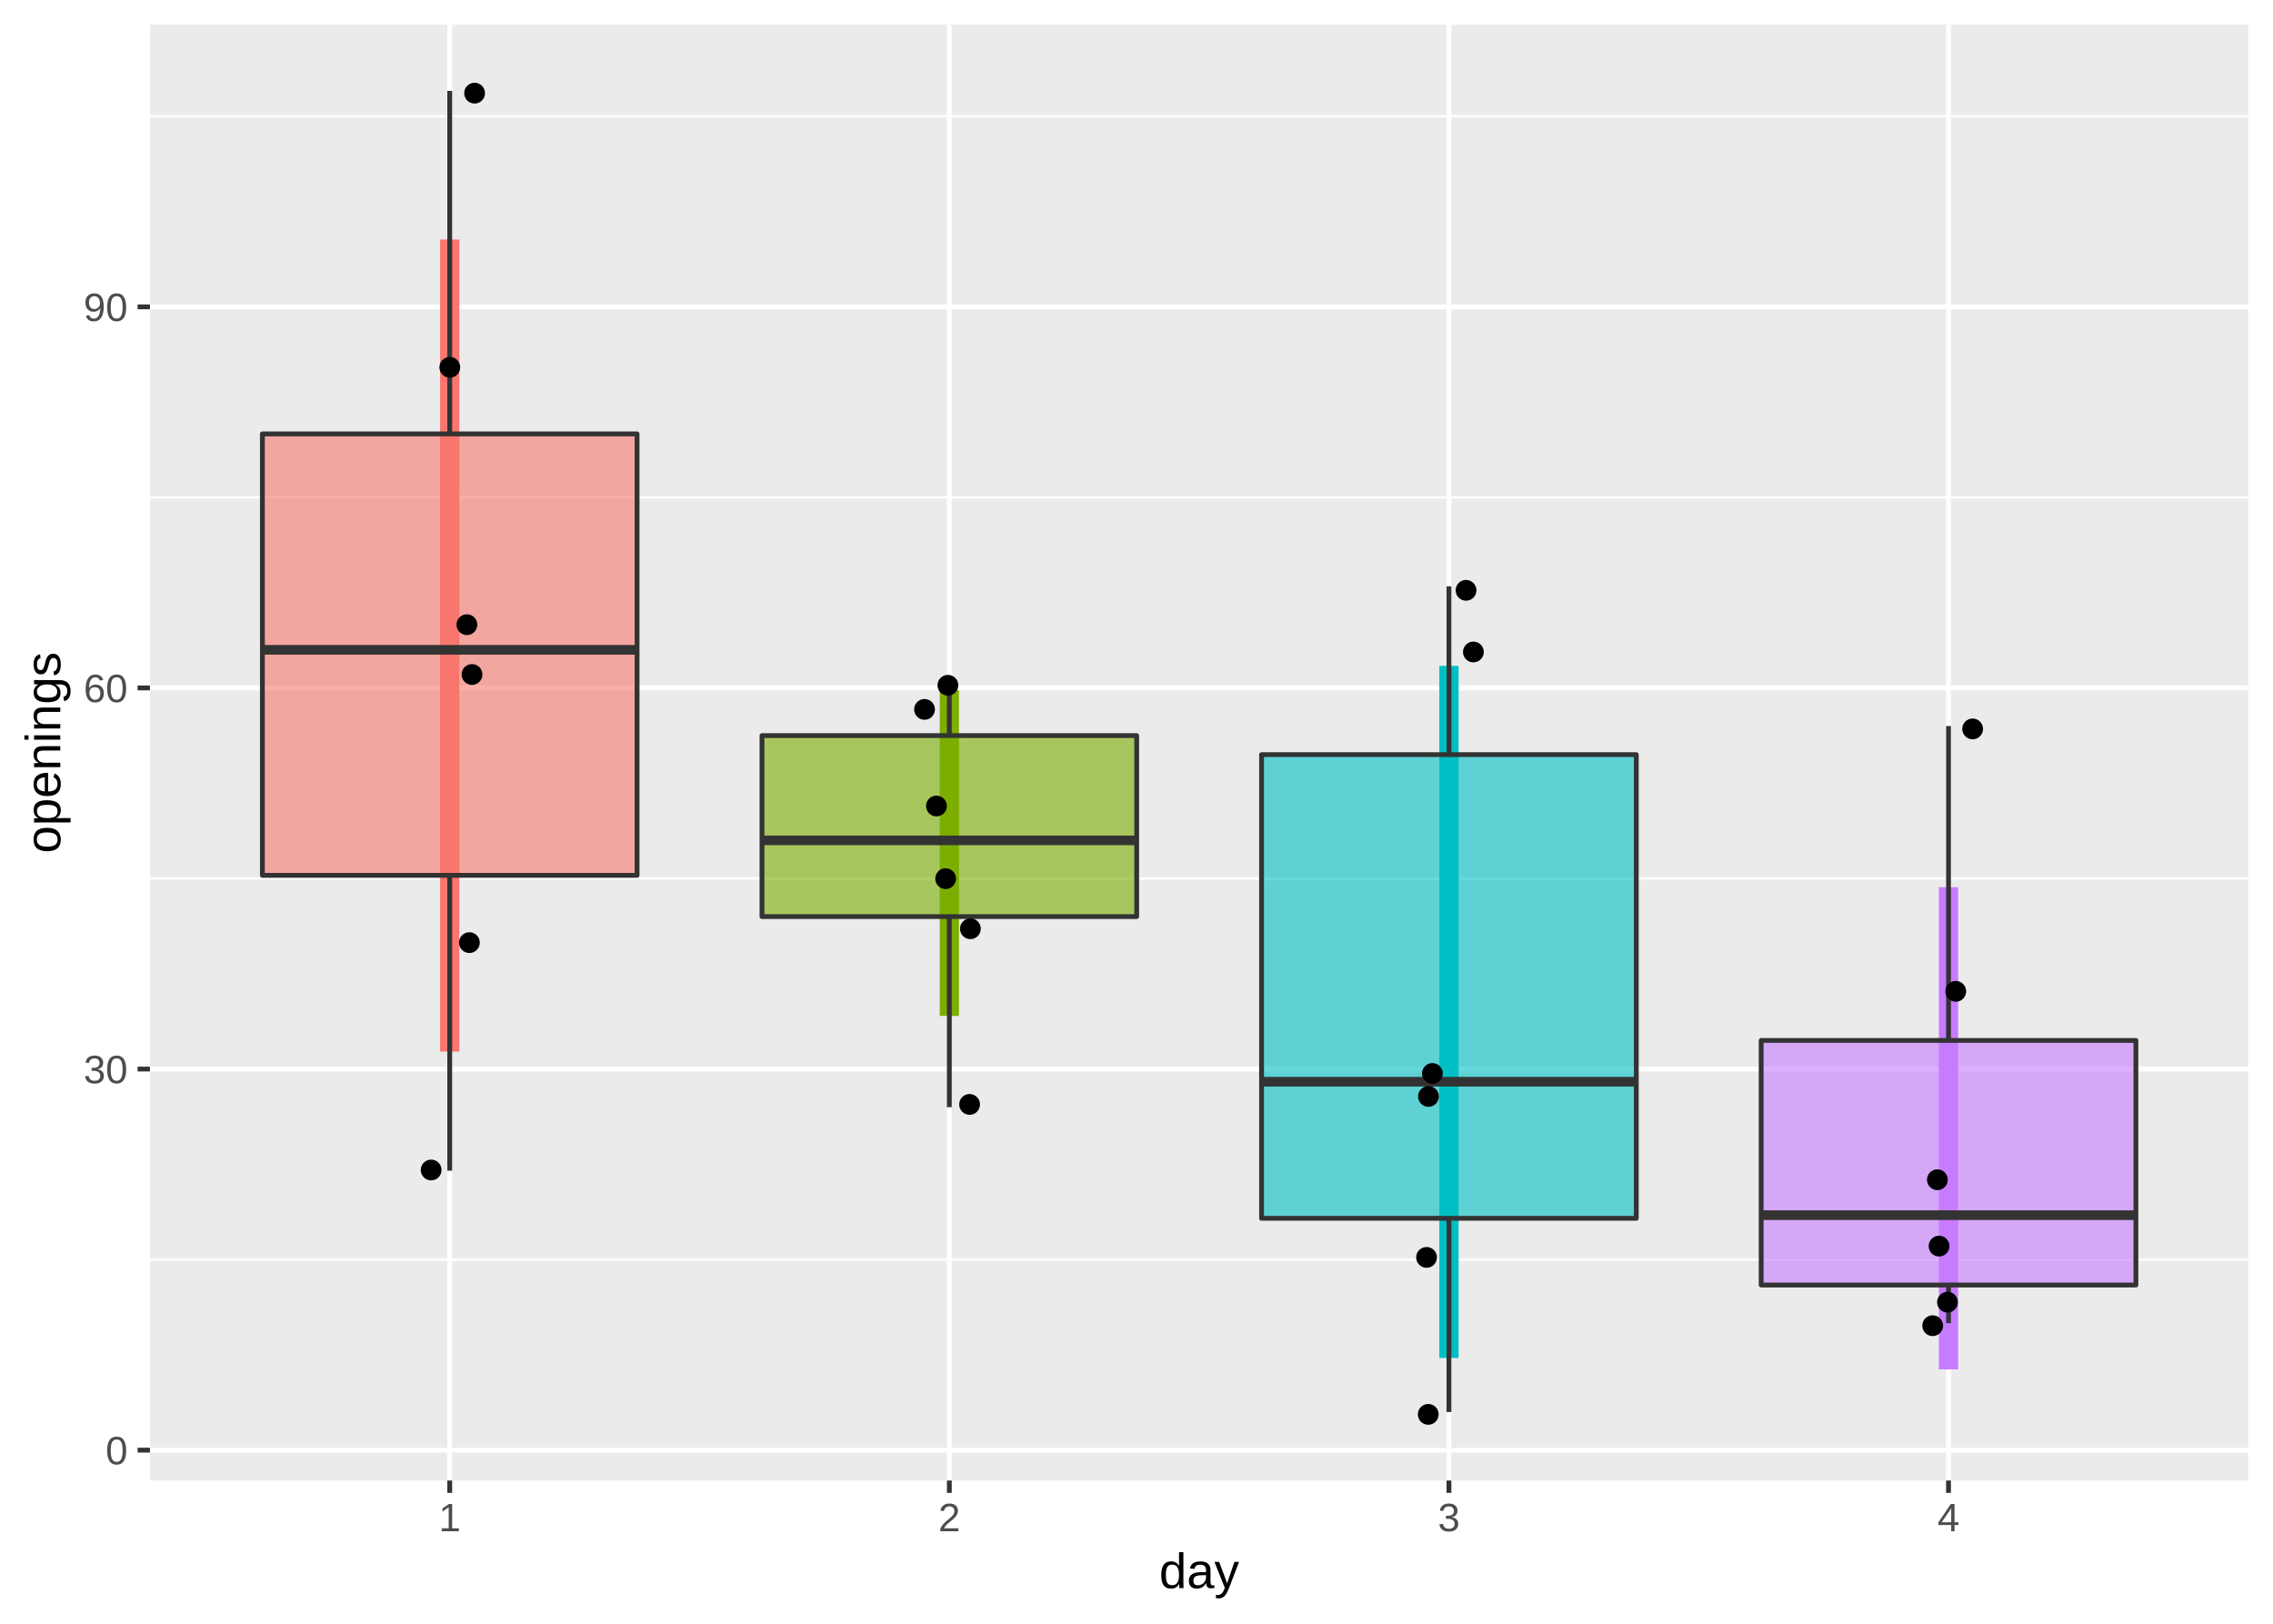
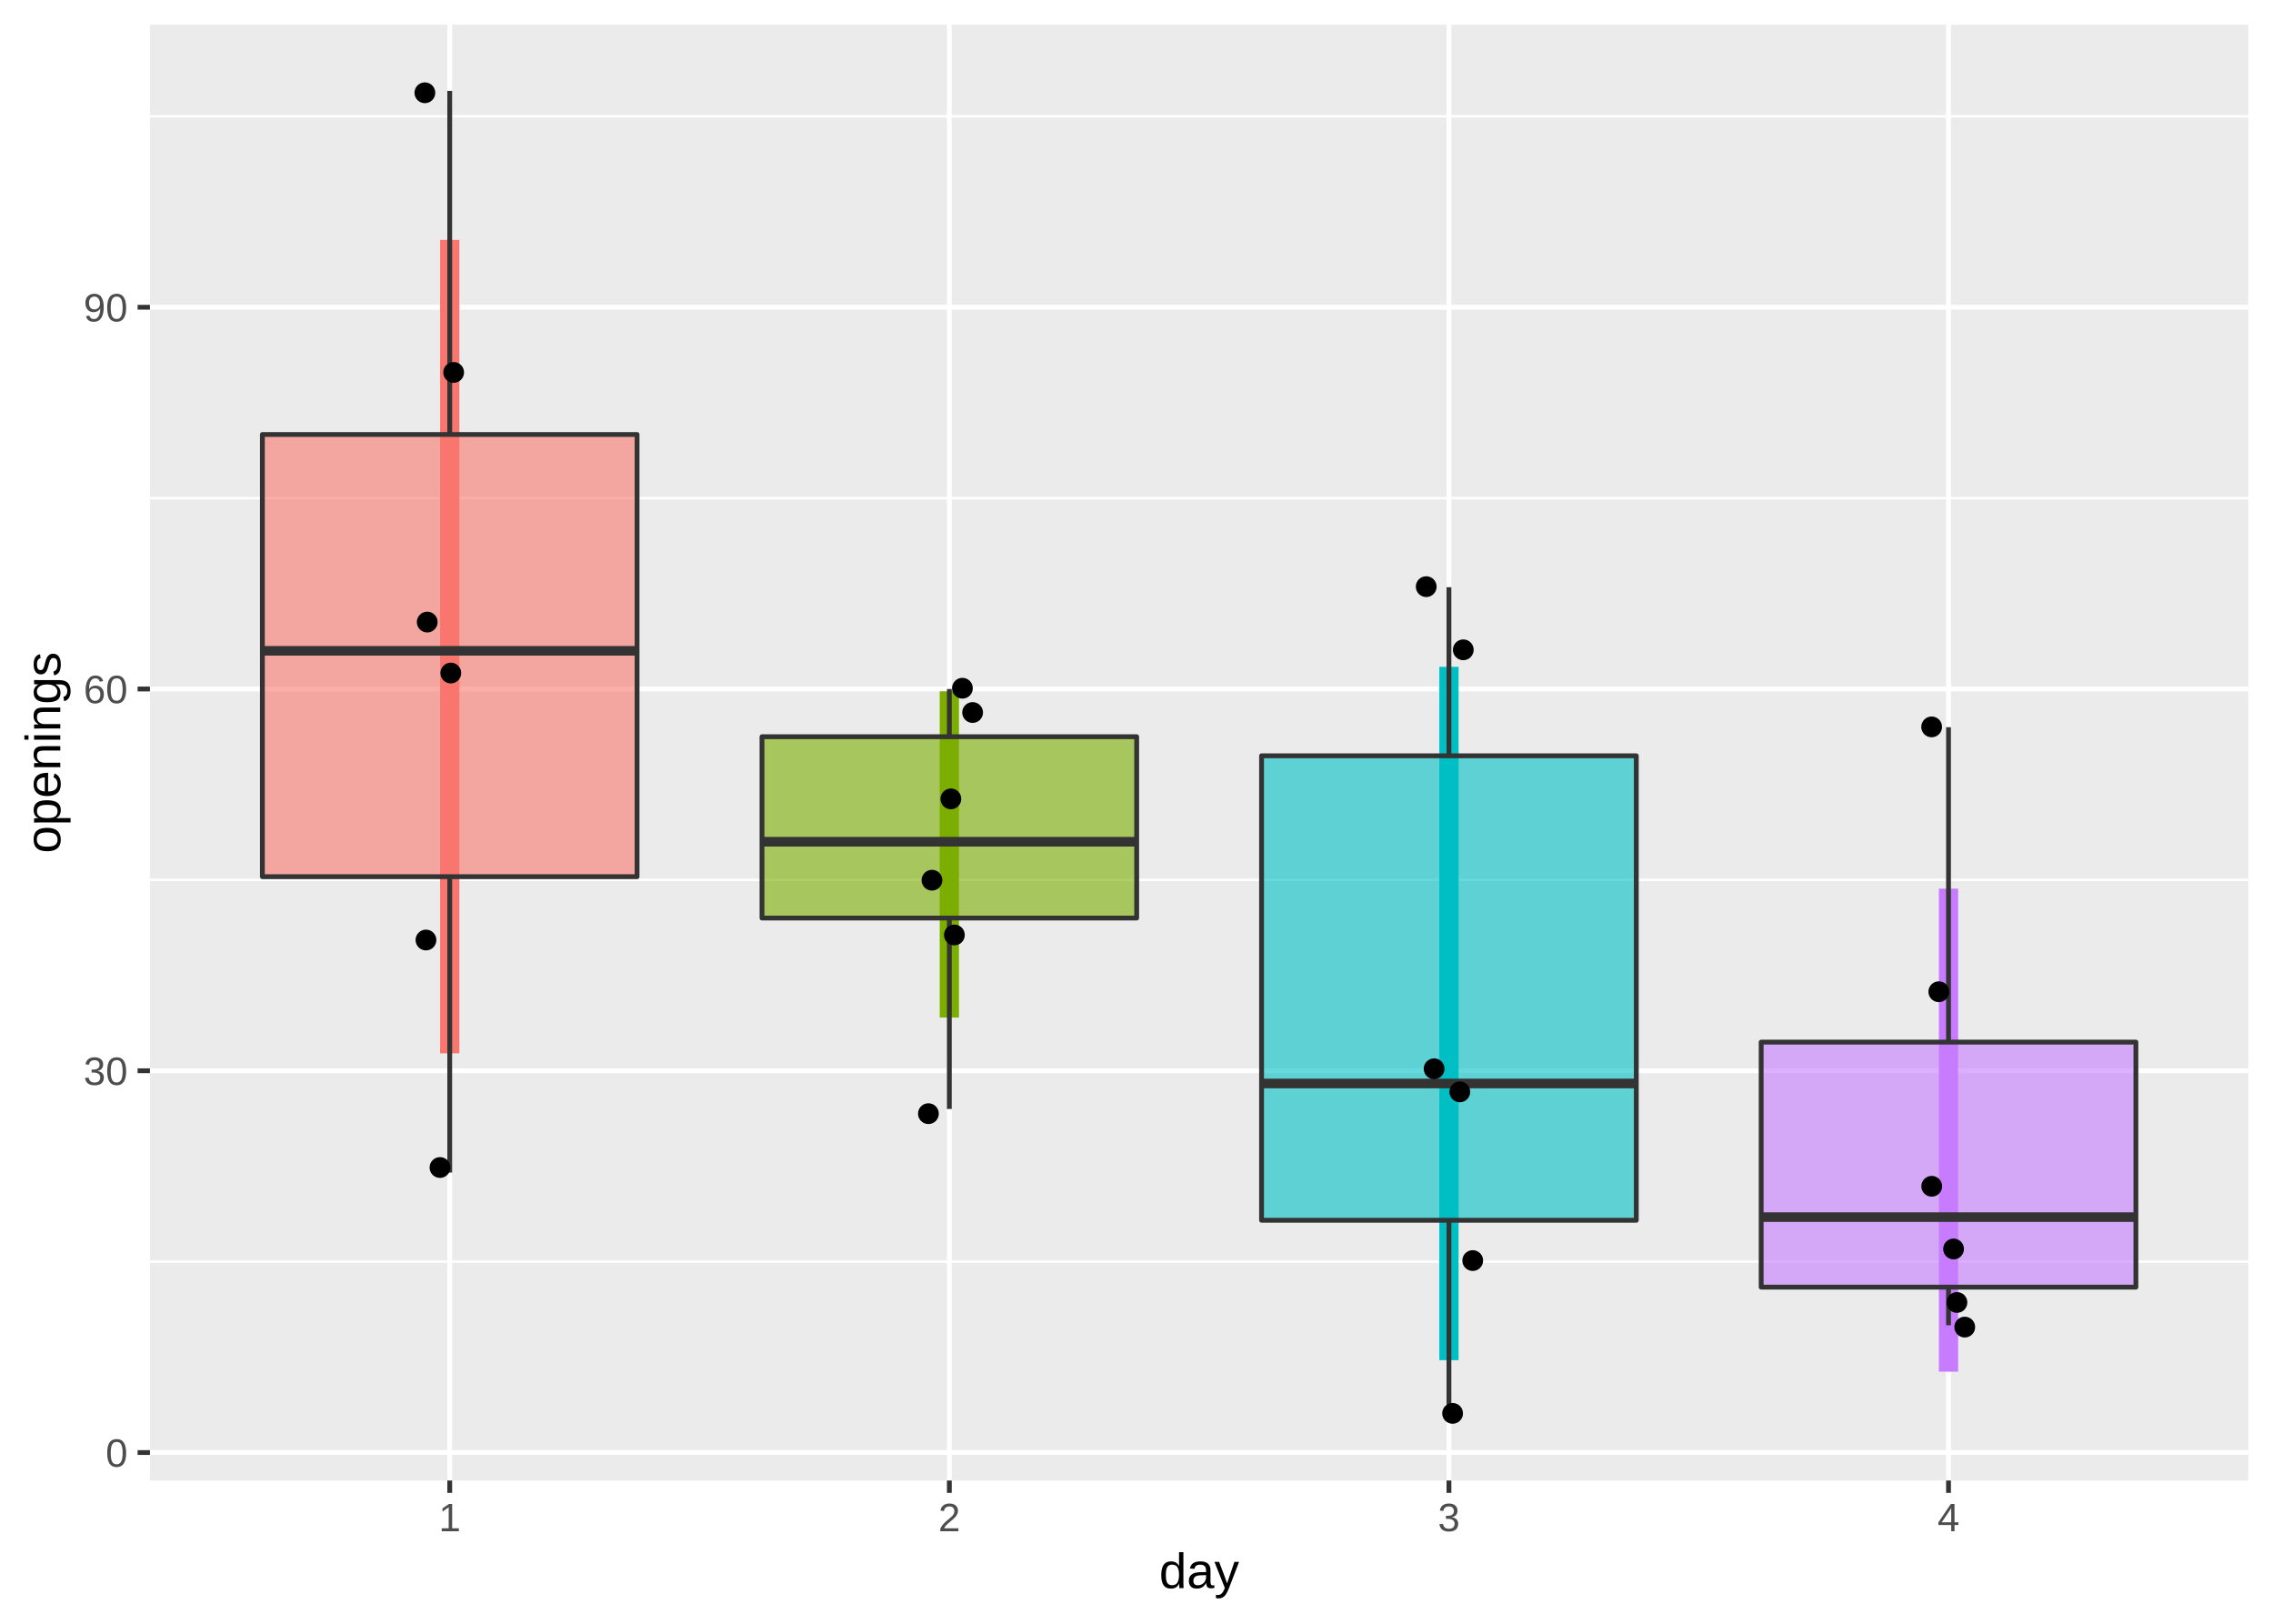
<svg xmlns="http://www.w3.org/2000/svg" class="svglite" width="504.00pt" height="360.00pt" viewBox="0 0 504.00 360.00">
  <defs>
    <style type="text/css">
    .svglite line, .svglite polyline, .svglite polygon, .svglite path, .svglite rect, .svglite circle {
      fill: none;
      stroke: #000000;
      stroke-linecap: round;
      stroke-linejoin: round;
      stroke-miterlimit: 10.00;
    }
  </style>
  </defs>
  <rect width="100%" height="100%" style="stroke: none; fill: #FFFFFF;" />
  <defs>
    <clipPath id="cpMC4wMHw1MDQuMDB8MC4wMHwzNjAuMDA=">
      <rect x="0.00" y="0.00" width="504.00" height="360.00" />
    </clipPath>
  </defs>
  <g clip-path="url(#cpMC4wMHw1MDQuMDB8MC4wMHwzNjAuMDA=)">
    <rect x="0.00" y="0.00" width="504.00" height="360.00" style="stroke-width: 1.07; stroke: #FFFFFF; fill: #FFFFFF;" />
  </g>
  <defs>
    <clipPath id="cpMzMuMjV8NDk4LjUyfDUuNDh8MzI4LjI1">
      <rect x="33.25" y="5.48" width="465.27" height="322.77" />
    </clipPath>
  </defs>
  <g clip-path="url(#cpMzMuMjV8NDk4LjUyfDUuNDh8MzI4LjI1)">
    <rect x="33.25" y="5.48" width="465.27" height="322.77" style="stroke-width: 1.07; stroke: none; fill: #EBEBEB;" />
-     <polyline points="33.25,279.26 498.52,279.26 " style="stroke-width: 0.53; stroke: #FFFFFF; stroke-linecap: butt;" />
-     <polyline points="33.25,194.77 498.52,194.77 " style="stroke-width: 0.53; stroke: #FFFFFF; stroke-linecap: butt;" />
-     <polyline points="33.25,110.28 498.52,110.28 " style="stroke-width: 0.53; stroke: #FFFFFF; stroke-linecap: butt;" />
-     <polyline points="33.25,25.78 498.52,25.78 " style="stroke-width: 0.53; stroke: #FFFFFF; stroke-linecap: butt;" />
-     <polyline points="33.25,321.51 498.52,321.51 " style="stroke-width: 1.07; stroke: #FFFFFF; stroke-linecap: butt;" />
-     <polyline points="33.25,237.02 498.52,237.02 " style="stroke-width: 1.07; stroke: #FFFFFF; stroke-linecap: butt;" />
-     <polyline points="33.25,152.52 498.52,152.52 " style="stroke-width: 1.07; stroke: #FFFFFF; stroke-linecap: butt;" />
-     <polyline points="33.25,68.03 498.52,68.03 " style="stroke-width: 1.07; stroke: #FFFFFF; stroke-linecap: butt;" />
+     <polyline points="33.25,279.72 498.52,279.72 " style="stroke-width: 0.53; stroke: #FFFFFF; stroke-linecap: butt;" />
+     <polyline points="33.25,195.08 498.52,195.08 " style="stroke-width: 0.53; stroke: #FFFFFF; stroke-linecap: butt;" />
+     <polyline points="33.25,110.44 498.52,110.44 " style="stroke-width: 0.53; stroke: #FFFFFF; stroke-linecap: butt;" />
+     <polyline points="33.25,25.79 498.52,25.79 " style="stroke-width: 0.53; stroke: #FFFFFF; stroke-linecap: butt;" />
+     <polyline points="33.25,322.04 498.52,322.04 " style="stroke-width: 1.07; stroke: #FFFFFF; stroke-linecap: butt;" />
+     <polyline points="33.25,237.40 498.52,237.40 " style="stroke-width: 1.07; stroke: #FFFFFF; stroke-linecap: butt;" />
+     <polyline points="33.25,152.76 498.52,152.76 " style="stroke-width: 1.07; stroke: #FFFFFF; stroke-linecap: butt;" />
+     <polyline points="33.25,68.12 498.52,68.12 " style="stroke-width: 1.07; stroke: #FFFFFF; stroke-linecap: butt;" />
    <polyline points="99.72,328.25 99.72,5.48 " style="stroke-width: 1.07; stroke: #FFFFFF; stroke-linecap: butt;" />
    <polyline points="210.50,328.25 210.50,5.48 " style="stroke-width: 1.07; stroke: #FFFFFF; stroke-linecap: butt;" />
    <polyline points="321.28,328.25 321.28,5.48 " style="stroke-width: 1.07; stroke: #FFFFFF; stroke-linecap: butt;" />
    <polyline points="432.05,328.25 432.05,5.48 " style="stroke-width: 1.07; stroke: #FFFFFF; stroke-linecap: butt;" />
-     <line x1="99.72" y1="233.15" x2="99.72" y2="53.12" style="stroke-width: 4.27; stroke: #F8766D; stroke-linecap: butt;" />
-     <line x1="210.50" y1="225.24" x2="210.50" y2="153.04" style="stroke-width: 4.27; stroke: #7CAE00; stroke-linecap: butt;" />
-     <line x1="321.28" y1="301.07" x2="321.28" y2="147.62" style="stroke-width: 4.27; stroke: #00BFC4; stroke-linecap: butt;" />
-     <line x1="432.05" y1="303.61" x2="432.05" y2="196.71" style="stroke-width: 4.27; stroke: #C77CFF; stroke-linecap: butt;" />
-     <line x1="99.72" y1="96.20" x2="99.72" y2="20.15" style="stroke-width: 1.07; stroke: #333333; stroke-linecap: butt;" />
-     <line x1="99.72" y1="194.07" x2="99.72" y2="259.55" style="stroke-width: 1.07; stroke: #333333; stroke-linecap: butt;" />
-     <polygon points="58.18,96.20 58.18,194.07 141.26,194.07 141.26,96.20 58.18,96.20 " style="stroke-width: 1.07; stroke: #333333; fill: #F8766D; fill-opacity: 0.60;" />
-     <line x1="58.18" y1="144.07" x2="141.26" y2="144.07" style="stroke-width: 2.13; stroke: #333333; stroke-linecap: butt;" />
-     <line x1="210.50" y1="163.09" x2="210.50" y2="152.52" style="stroke-width: 1.07; stroke: #333333; stroke-linecap: butt;" />
-     <line x1="210.50" y1="203.22" x2="210.50" y2="245.47" style="stroke-width: 1.07; stroke: #333333; stroke-linecap: butt;" />
-     <polygon points="168.96,163.09 168.96,203.22 252.04,203.22 252.04,163.09 168.96,163.09 " style="stroke-width: 1.07; stroke: #333333; fill: #7CAE00; fill-opacity: 0.60;" />
-     <line x1="168.96" y1="186.32" x2="252.04" y2="186.32" style="stroke-width: 2.13; stroke: #333333; stroke-linecap: butt;" />
-     <line x1="321.28" y1="167.31" x2="321.28" y2="129.99" style="stroke-width: 1.07; stroke: #333333; stroke-linecap: butt;" />
-     <line x1="321.28" y1="270.11" x2="321.28" y2="313.06" style="stroke-width: 1.07; stroke: #333333; stroke-linecap: butt;" />
-     <polygon points="279.73,167.31 279.73,270.11 362.82,270.11 362.82,167.31 279.73,167.31 " style="stroke-width: 1.07; stroke: #333333; fill: #00BFC4; fill-opacity: 0.60;" />
-     <line x1="279.73" y1="239.83" x2="362.82" y2="239.83" style="stroke-width: 2.13; stroke: #333333; stroke-linecap: butt;" />
-     <line x1="432.05" y1="230.68" x2="432.05" y2="160.97" style="stroke-width: 1.07; stroke: #333333; stroke-linecap: butt;" />
-     <line x1="432.05" y1="284.90" x2="432.05" y2="293.35" style="stroke-width: 1.07; stroke: #333333; stroke-linecap: butt;" />
-     <polygon points="390.51,230.68 390.51,284.90 473.60,284.90 473.60,230.68 390.51,230.68 " style="stroke-width: 1.07; stroke: #333333; fill: #C77CFF; fill-opacity: 0.60;" />
-     <line x1="390.51" y1="269.41" x2="473.60" y2="269.41" style="stroke-width: 2.13; stroke: #333333; stroke-linecap: butt;" />
-     <circle cx="99.74" cy="81.44" r="1.95" style="stroke-width: 0.71; fill: #000000;" />
-     <circle cx="105.23" cy="20.65" r="1.95" style="stroke-width: 0.71; fill: #000000;" />
-     <circle cx="104.66" cy="149.54" r="1.95" style="stroke-width: 0.71; fill: #000000;" />
-     <circle cx="95.60" cy="259.40" r="1.95" style="stroke-width: 0.71; fill: #000000;" />
-     <circle cx="104.08" cy="208.99" r="1.95" style="stroke-width: 0.71; fill: #000000;" />
-     <circle cx="103.53" cy="138.50" r="1.95" style="stroke-width: 0.71; fill: #000000;" />
-     <circle cx="205.00" cy="157.28" r="1.95" style="stroke-width: 0.71; fill: #000000;" />
-     <circle cx="207.64" cy="178.70" r="1.95" style="stroke-width: 0.71; fill: #000000;" />
-     <circle cx="210.18" cy="151.93" r="1.95" style="stroke-width: 0.71; fill: #000000;" />
-     <circle cx="215.17" cy="205.91" r="1.95" style="stroke-width: 0.71; fill: #000000;" />
-     <circle cx="209.68" cy="194.81" r="1.95" style="stroke-width: 0.71; fill: #000000;" />
-     <circle cx="214.99" cy="244.86" r="1.95" style="stroke-width: 0.71; fill: #000000;" />
-     <circle cx="316.32" cy="278.78" r="1.95" style="stroke-width: 0.71; fill: #000000;" />
-     <circle cx="317.61" cy="238.00" r="1.95" style="stroke-width: 0.71; fill: #000000;" />
-     <circle cx="325.07" cy="130.88" r="1.95" style="stroke-width: 0.71; fill: #000000;" />
-     <circle cx="326.70" cy="144.55" r="1.95" style="stroke-width: 0.71; fill: #000000;" />
-     <circle cx="316.74" cy="243.09" r="1.95" style="stroke-width: 0.71; fill: #000000;" />
-     <circle cx="316.69" cy="313.58" r="1.95" style="stroke-width: 0.71; fill: #000000;" />
-     <circle cx="437.40" cy="161.61" r="1.95" style="stroke-width: 0.71; fill: #000000;" />
-     <circle cx="431.82" cy="288.71" r="1.95" style="stroke-width: 0.71; fill: #000000;" />
-     <circle cx="433.66" cy="219.79" r="1.95" style="stroke-width: 0.71; fill: #000000;" />
-     <circle cx="429.58" cy="261.56" r="1.95" style="stroke-width: 0.71; fill: #000000;" />
-     <circle cx="428.54" cy="293.92" r="1.95" style="stroke-width: 0.71; fill: #000000;" />
-     <circle cx="429.95" cy="276.27" r="1.95" style="stroke-width: 0.71; fill: #000000;" />
+     <line x1="99.72" y1="233.53" x2="99.72" y2="53.18" style="stroke-width: 4.27; stroke: #F8766D; stroke-linecap: butt;" />
+     <line x1="210.50" y1="225.60" x2="210.50" y2="153.27" style="stroke-width: 4.27; stroke: #7CAE00; stroke-linecap: butt;" />
+     <line x1="321.28" y1="301.57" x2="321.28" y2="147.84" style="stroke-width: 4.27; stroke: #00BFC4; stroke-linecap: butt;" />
+     <line x1="432.05" y1="304.12" x2="432.05" y2="197.02" style="stroke-width: 4.27; stroke: #C77CFF; stroke-linecap: butt;" />
+     <line x1="99.72" y1="96.33" x2="99.72" y2="20.15" style="stroke-width: 1.07; stroke: #333333; stroke-linecap: butt;" />
+     <line x1="99.72" y1="194.37" x2="99.72" y2="259.97" style="stroke-width: 1.07; stroke: #333333; stroke-linecap: butt;" />
+     <polygon points="58.18,96.33 58.18,194.37 141.26,194.37 141.26,96.33 58.18,96.33 " style="stroke-width: 1.07; stroke: #333333; fill: #F8766D; fill-opacity: 0.60;" />
+     <line x1="58.18" y1="144.29" x2="141.26" y2="144.29" style="stroke-width: 2.13; stroke: #333333; stroke-linecap: butt;" />
+     <line x1="210.50" y1="163.34" x2="210.50" y2="152.76" style="stroke-width: 1.07; stroke: #333333; stroke-linecap: butt;" />
+     <line x1="210.50" y1="203.54" x2="210.50" y2="245.87" style="stroke-width: 1.07; stroke: #333333; stroke-linecap: butt;" />
+     <polygon points="168.96,163.34 168.96,203.54 252.04,203.54 252.04,163.34 168.96,163.34 " style="stroke-width: 1.07; stroke: #333333; fill: #7CAE00; fill-opacity: 0.60;" />
+     <line x1="168.96" y1="186.62" x2="252.04" y2="186.62" style="stroke-width: 2.13; stroke: #333333; stroke-linecap: butt;" />
+     <line x1="321.28" y1="167.57" x2="321.28" y2="130.19" style="stroke-width: 1.07; stroke: #333333; stroke-linecap: butt;" />
+     <line x1="321.28" y1="270.55" x2="321.28" y2="313.58" style="stroke-width: 1.07; stroke: #333333; stroke-linecap: butt;" />
+     <polygon points="279.73,167.57 279.73,270.55 362.82,270.55 362.82,167.57 279.73,167.57 " style="stroke-width: 1.07; stroke: #333333; fill: #00BFC4; fill-opacity: 0.60;" />
+     <line x1="279.73" y1="240.22" x2="362.82" y2="240.22" style="stroke-width: 2.13; stroke: #333333; stroke-linecap: butt;" />
+     <line x1="432.05" y1="231.05" x2="432.05" y2="161.22" style="stroke-width: 1.07; stroke: #333333; stroke-linecap: butt;" />
+     <line x1="432.05" y1="285.37" x2="432.05" y2="293.83" style="stroke-width: 1.07; stroke: #333333; stroke-linecap: butt;" />
+     <polygon points="390.51,231.05 390.51,285.37 473.60,285.37 473.60,231.05 390.51,231.05 " style="stroke-width: 1.07; stroke: #333333; fill: #C77CFF; fill-opacity: 0.60;" />
+     <line x1="390.51" y1="269.85" x2="473.60" y2="269.85" style="stroke-width: 2.13; stroke: #333333; stroke-linecap: butt;" />
+     <circle cx="100.59" cy="82.57" r="1.95" style="stroke-width: 0.71; fill: #000000;" />
+     <circle cx="94.21" cy="20.57" r="1.95" style="stroke-width: 0.71; fill: #000000;" />
+     <circle cx="99.96" cy="149.22" r="1.95" style="stroke-width: 0.71; fill: #000000;" />
+     <circle cx="97.56" cy="258.85" r="1.95" style="stroke-width: 0.71; fill: #000000;" />
+     <circle cx="94.45" cy="208.41" r="1.95" style="stroke-width: 0.71; fill: #000000;" />
+     <circle cx="94.73" cy="137.92" r="1.95" style="stroke-width: 0.71; fill: #000000;" />
+     <circle cx="215.66" cy="157.97" r="1.95" style="stroke-width: 0.71; fill: #000000;" />
+     <circle cx="210.84" cy="177.12" r="1.95" style="stroke-width: 0.71; fill: #000000;" />
+     <circle cx="213.40" cy="152.59" r="1.95" style="stroke-width: 0.71; fill: #000000;" />
+     <circle cx="211.62" cy="207.29" r="1.95" style="stroke-width: 0.71; fill: #000000;" />
+     <circle cx="206.65" cy="195.15" r="1.95" style="stroke-width: 0.71; fill: #000000;" />
+     <circle cx="205.86" cy="246.91" r="1.95" style="stroke-width: 0.71; fill: #000000;" />
+     <circle cx="326.55" cy="279.48" r="1.95" style="stroke-width: 0.71; fill: #000000;" />
+     <circle cx="317.99" cy="236.96" r="1.95" style="stroke-width: 0.71; fill: #000000;" />
+     <circle cx="316.24" cy="130.07" r="1.95" style="stroke-width: 0.71; fill: #000000;" />
+     <circle cx="324.46" cy="144.07" r="1.95" style="stroke-width: 0.71; fill: #000000;" />
+     <circle cx="323.69" cy="242.08" r="1.95" style="stroke-width: 0.71; fill: #000000;" />
+     <circle cx="322.09" cy="313.36" r="1.95" style="stroke-width: 0.71; fill: #000000;" />
+     <circle cx="428.31" cy="161.16" r="1.95" style="stroke-width: 0.71; fill: #000000;" />
+     <circle cx="433.92" cy="288.77" r="1.95" style="stroke-width: 0.71; fill: #000000;" />
+     <circle cx="429.90" cy="219.88" r="1.95" style="stroke-width: 0.71; fill: #000000;" />
+     <circle cx="428.33" cy="263.01" r="1.95" style="stroke-width: 0.71; fill: #000000;" />
+     <circle cx="435.65" cy="294.23" r="1.95" style="stroke-width: 0.71; fill: #000000;" />
+     <circle cx="433.17" cy="276.91" r="1.95" style="stroke-width: 0.71; fill: #000000;" />
  </g>
  <g clip-path="url(#cpMC4wMHw1MDQuMDB8MC4wMHwzNjAuMDA=)">
-     <text x="28.32" y="324.66" text-anchor="end" style="font-size: 8.80px; fill: #4D4D4D; font-family: Arial;" textLength="4.90px" lengthAdjust="spacingAndGlyphs">0</text>
-     <text x="28.32" y="240.17" text-anchor="end" style="font-size: 8.80px; fill: #4D4D4D; font-family: Arial;" textLength="9.79px" lengthAdjust="spacingAndGlyphs">30</text>
-     <text x="28.32" y="155.68" text-anchor="end" style="font-size: 8.80px; fill: #4D4D4D; font-family: Arial;" textLength="9.79px" lengthAdjust="spacingAndGlyphs">60</text>
-     <text x="28.32" y="71.18" text-anchor="end" style="font-size: 8.80px; fill: #4D4D4D; font-family: Arial;" textLength="9.79px" lengthAdjust="spacingAndGlyphs">90</text>
-     <polyline points="30.51,321.51 33.25,321.51 " style="stroke-width: 1.07; stroke: #333333; stroke-linecap: butt;" />
-     <polyline points="30.51,237.02 33.25,237.02 " style="stroke-width: 1.07; stroke: #333333; stroke-linecap: butt;" />
-     <polyline points="30.51,152.52 33.25,152.52 " style="stroke-width: 1.07; stroke: #333333; stroke-linecap: butt;" />
-     <polyline points="30.51,68.03 33.25,68.03 " style="stroke-width: 1.07; stroke: #333333; stroke-linecap: butt;" />
+     <text x="28.32" y="325.20" text-anchor="end" style="font-size: 8.80px; fill: #4D4D4D; font-family: Arial;" textLength="4.90px" lengthAdjust="spacingAndGlyphs">0</text>
+     <text x="28.32" y="240.55" text-anchor="end" style="font-size: 8.80px; fill: #4D4D4D; font-family: Arial;" textLength="9.79px" lengthAdjust="spacingAndGlyphs">30</text>
+     <text x="28.32" y="155.91" text-anchor="end" style="font-size: 8.80px; fill: #4D4D4D; font-family: Arial;" textLength="9.79px" lengthAdjust="spacingAndGlyphs">60</text>
+     <text x="28.32" y="71.27" text-anchor="end" style="font-size: 8.80px; fill: #4D4D4D; font-family: Arial;" textLength="9.79px" lengthAdjust="spacingAndGlyphs">90</text>
+     <polyline points="30.51,322.04 33.25,322.04 " style="stroke-width: 1.07; stroke: #333333; stroke-linecap: butt;" />
+     <polyline points="30.51,237.40 33.25,237.40 " style="stroke-width: 1.07; stroke: #333333; stroke-linecap: butt;" />
+     <polyline points="30.51,152.76 33.25,152.76 " style="stroke-width: 1.07; stroke: #333333; stroke-linecap: butt;" />
+     <polyline points="30.51,68.12 33.25,68.12 " style="stroke-width: 1.07; stroke: #333333; stroke-linecap: butt;" />
    <polyline points="99.72,330.99 99.72,328.25 " style="stroke-width: 1.07; stroke: #333333; stroke-linecap: butt;" />
    <polyline points="210.50,330.99 210.50,328.25 " style="stroke-width: 1.07; stroke: #333333; stroke-linecap: butt;" />
    <polyline points="321.28,330.99 321.28,328.25 " style="stroke-width: 1.07; stroke: #333333; stroke-linecap: butt;" />
    <polyline points="432.05,330.99 432.05,328.25 " style="stroke-width: 1.07; stroke: #333333; stroke-linecap: butt;" />
    <text x="99.72" y="339.49" text-anchor="middle" style="font-size: 8.80px; fill: #4D4D4D; font-family: Arial;" textLength="4.90px" lengthAdjust="spacingAndGlyphs">1</text>
    <text x="210.50" y="339.49" text-anchor="middle" style="font-size: 8.80px; fill: #4D4D4D; font-family: Arial;" textLength="4.90px" lengthAdjust="spacingAndGlyphs">2</text>
    <text x="321.28" y="339.49" text-anchor="middle" style="font-size: 8.80px; fill: #4D4D4D; font-family: Arial;" textLength="4.90px" lengthAdjust="spacingAndGlyphs">3</text>
    <text x="432.05" y="339.49" text-anchor="middle" style="font-size: 8.80px; fill: #4D4D4D; font-family: Arial;" textLength="4.90px" lengthAdjust="spacingAndGlyphs">4</text>
    <text x="265.89" y="352.10" text-anchor="middle" style="font-size: 11.00px; font-family: Arial;" textLength="17.74px" lengthAdjust="spacingAndGlyphs">day</text>
    <text transform="translate(13.37,166.87) rotate(-90)" text-anchor="middle" style="font-size: 11.00px; font-family: Arial;" textLength="44.66px" lengthAdjust="spacingAndGlyphs">openings</text>
  </g>
</svg>
